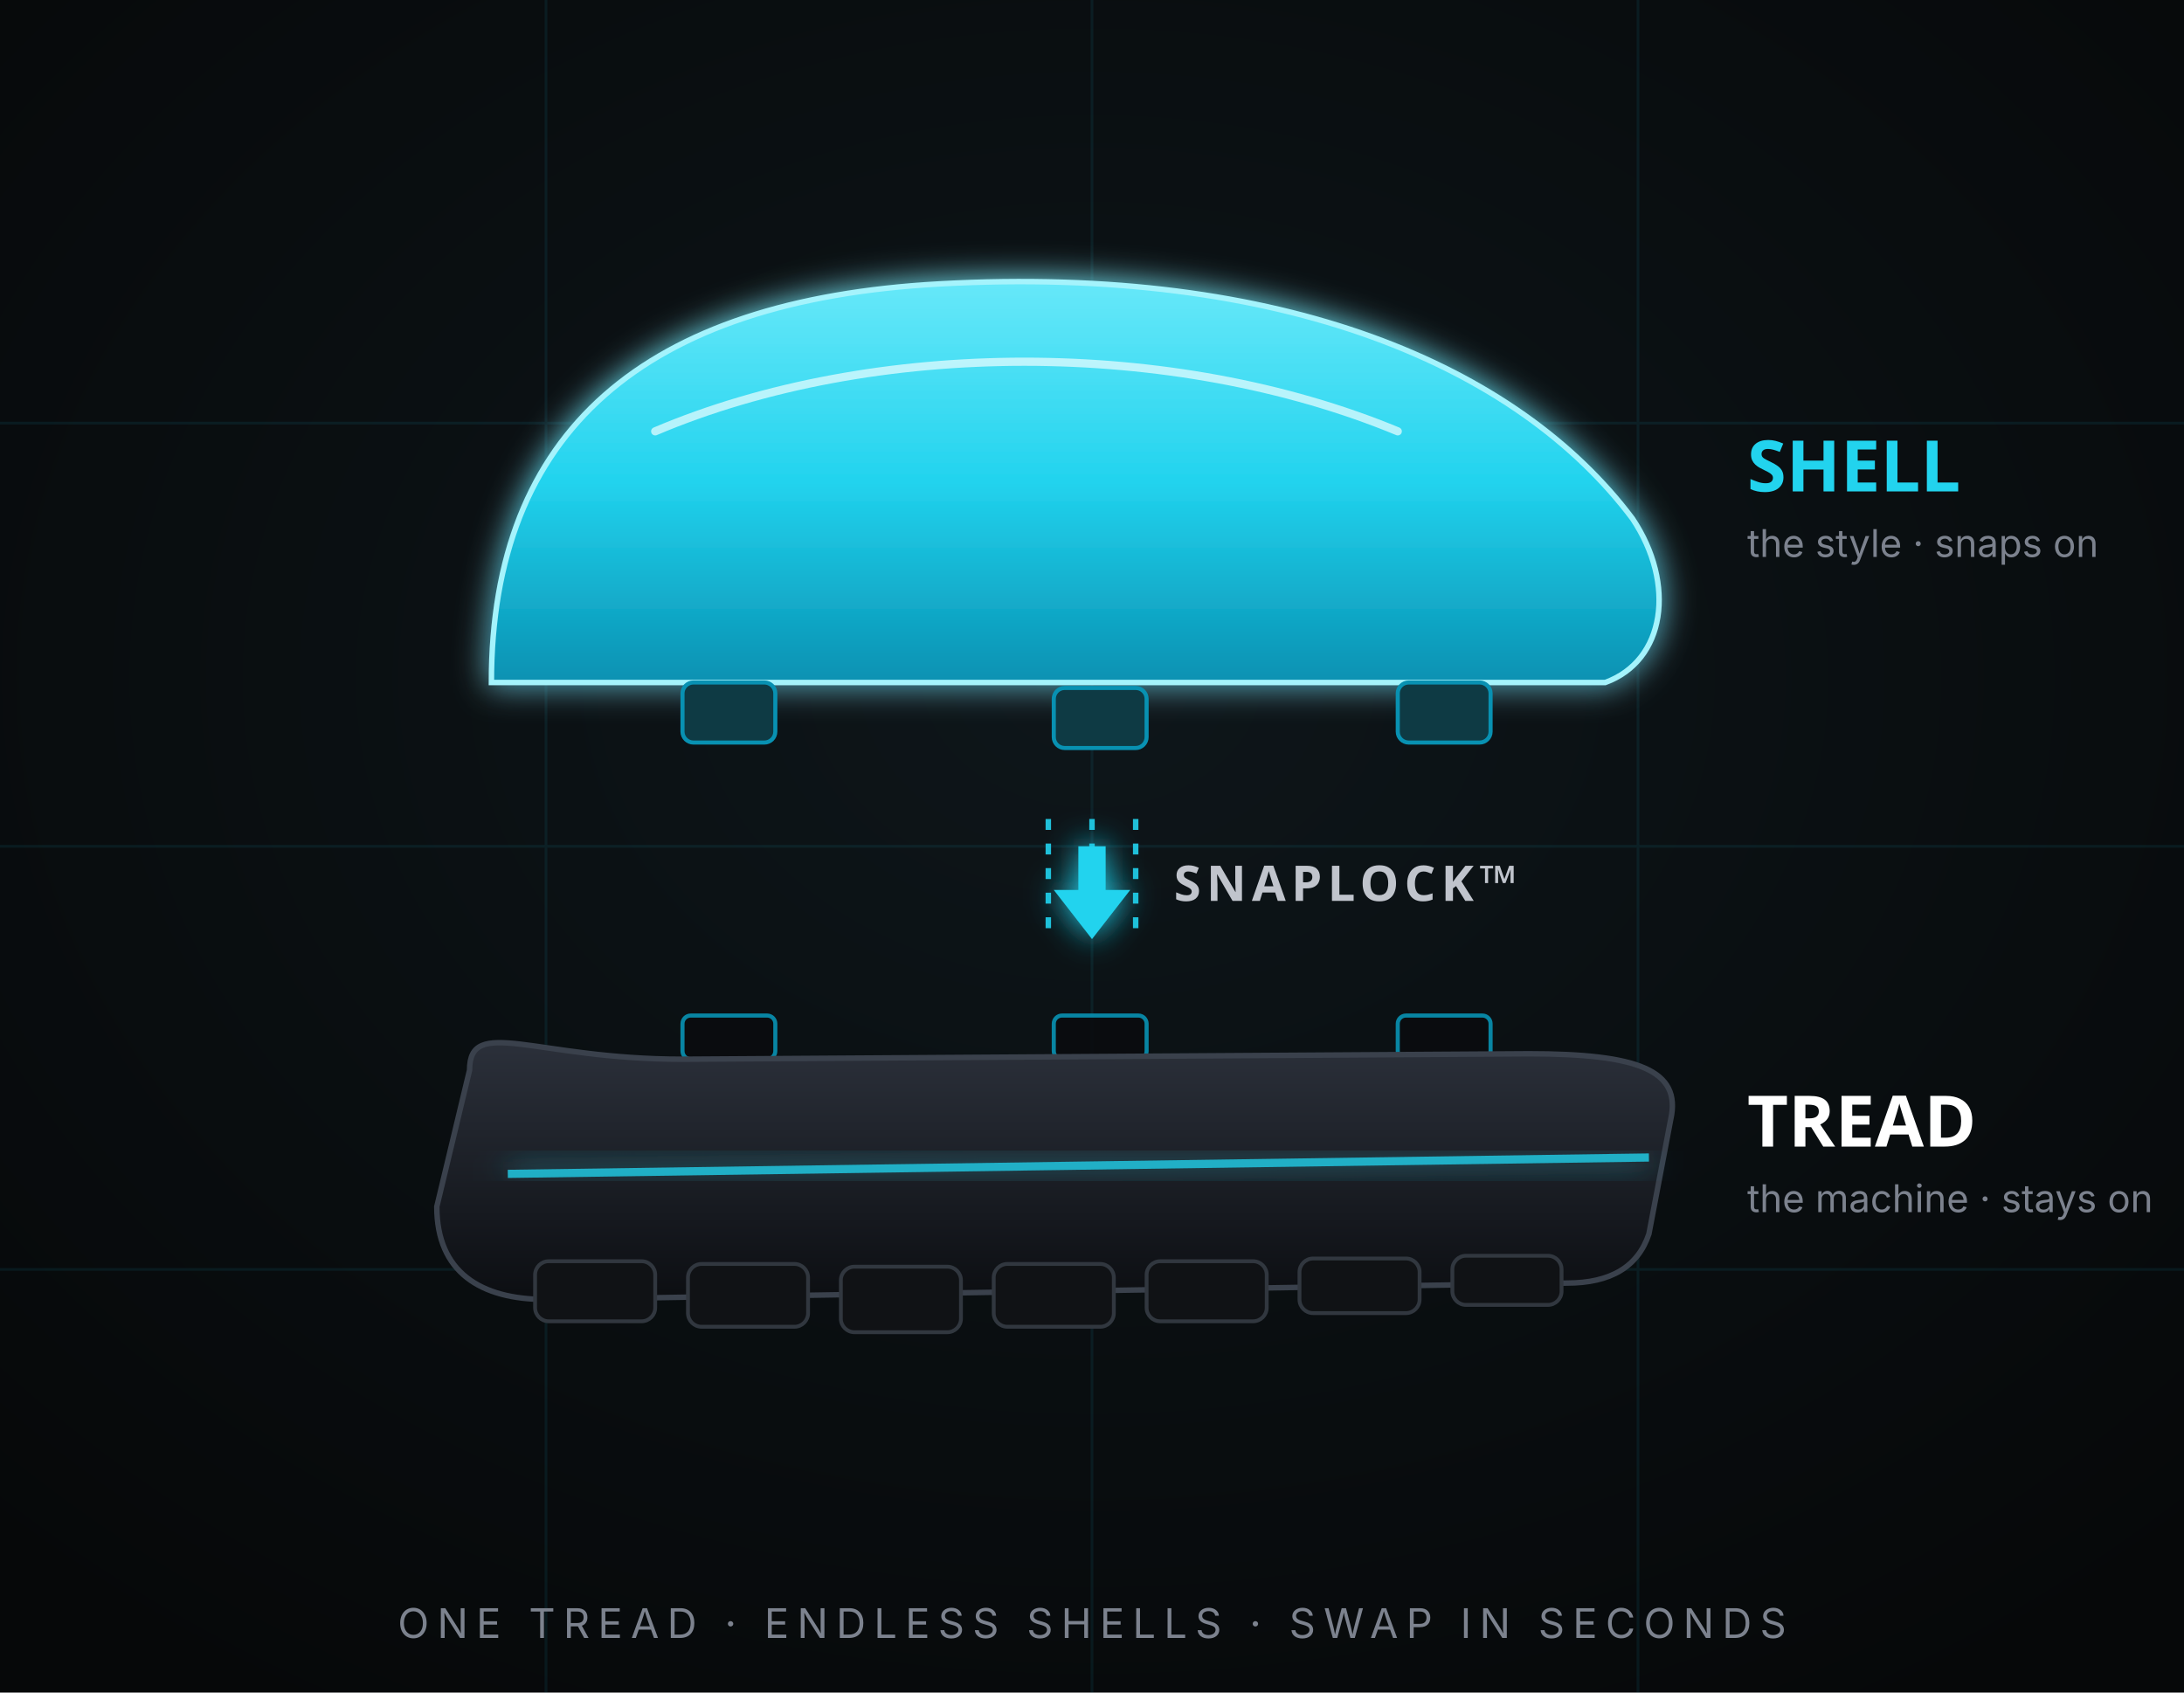
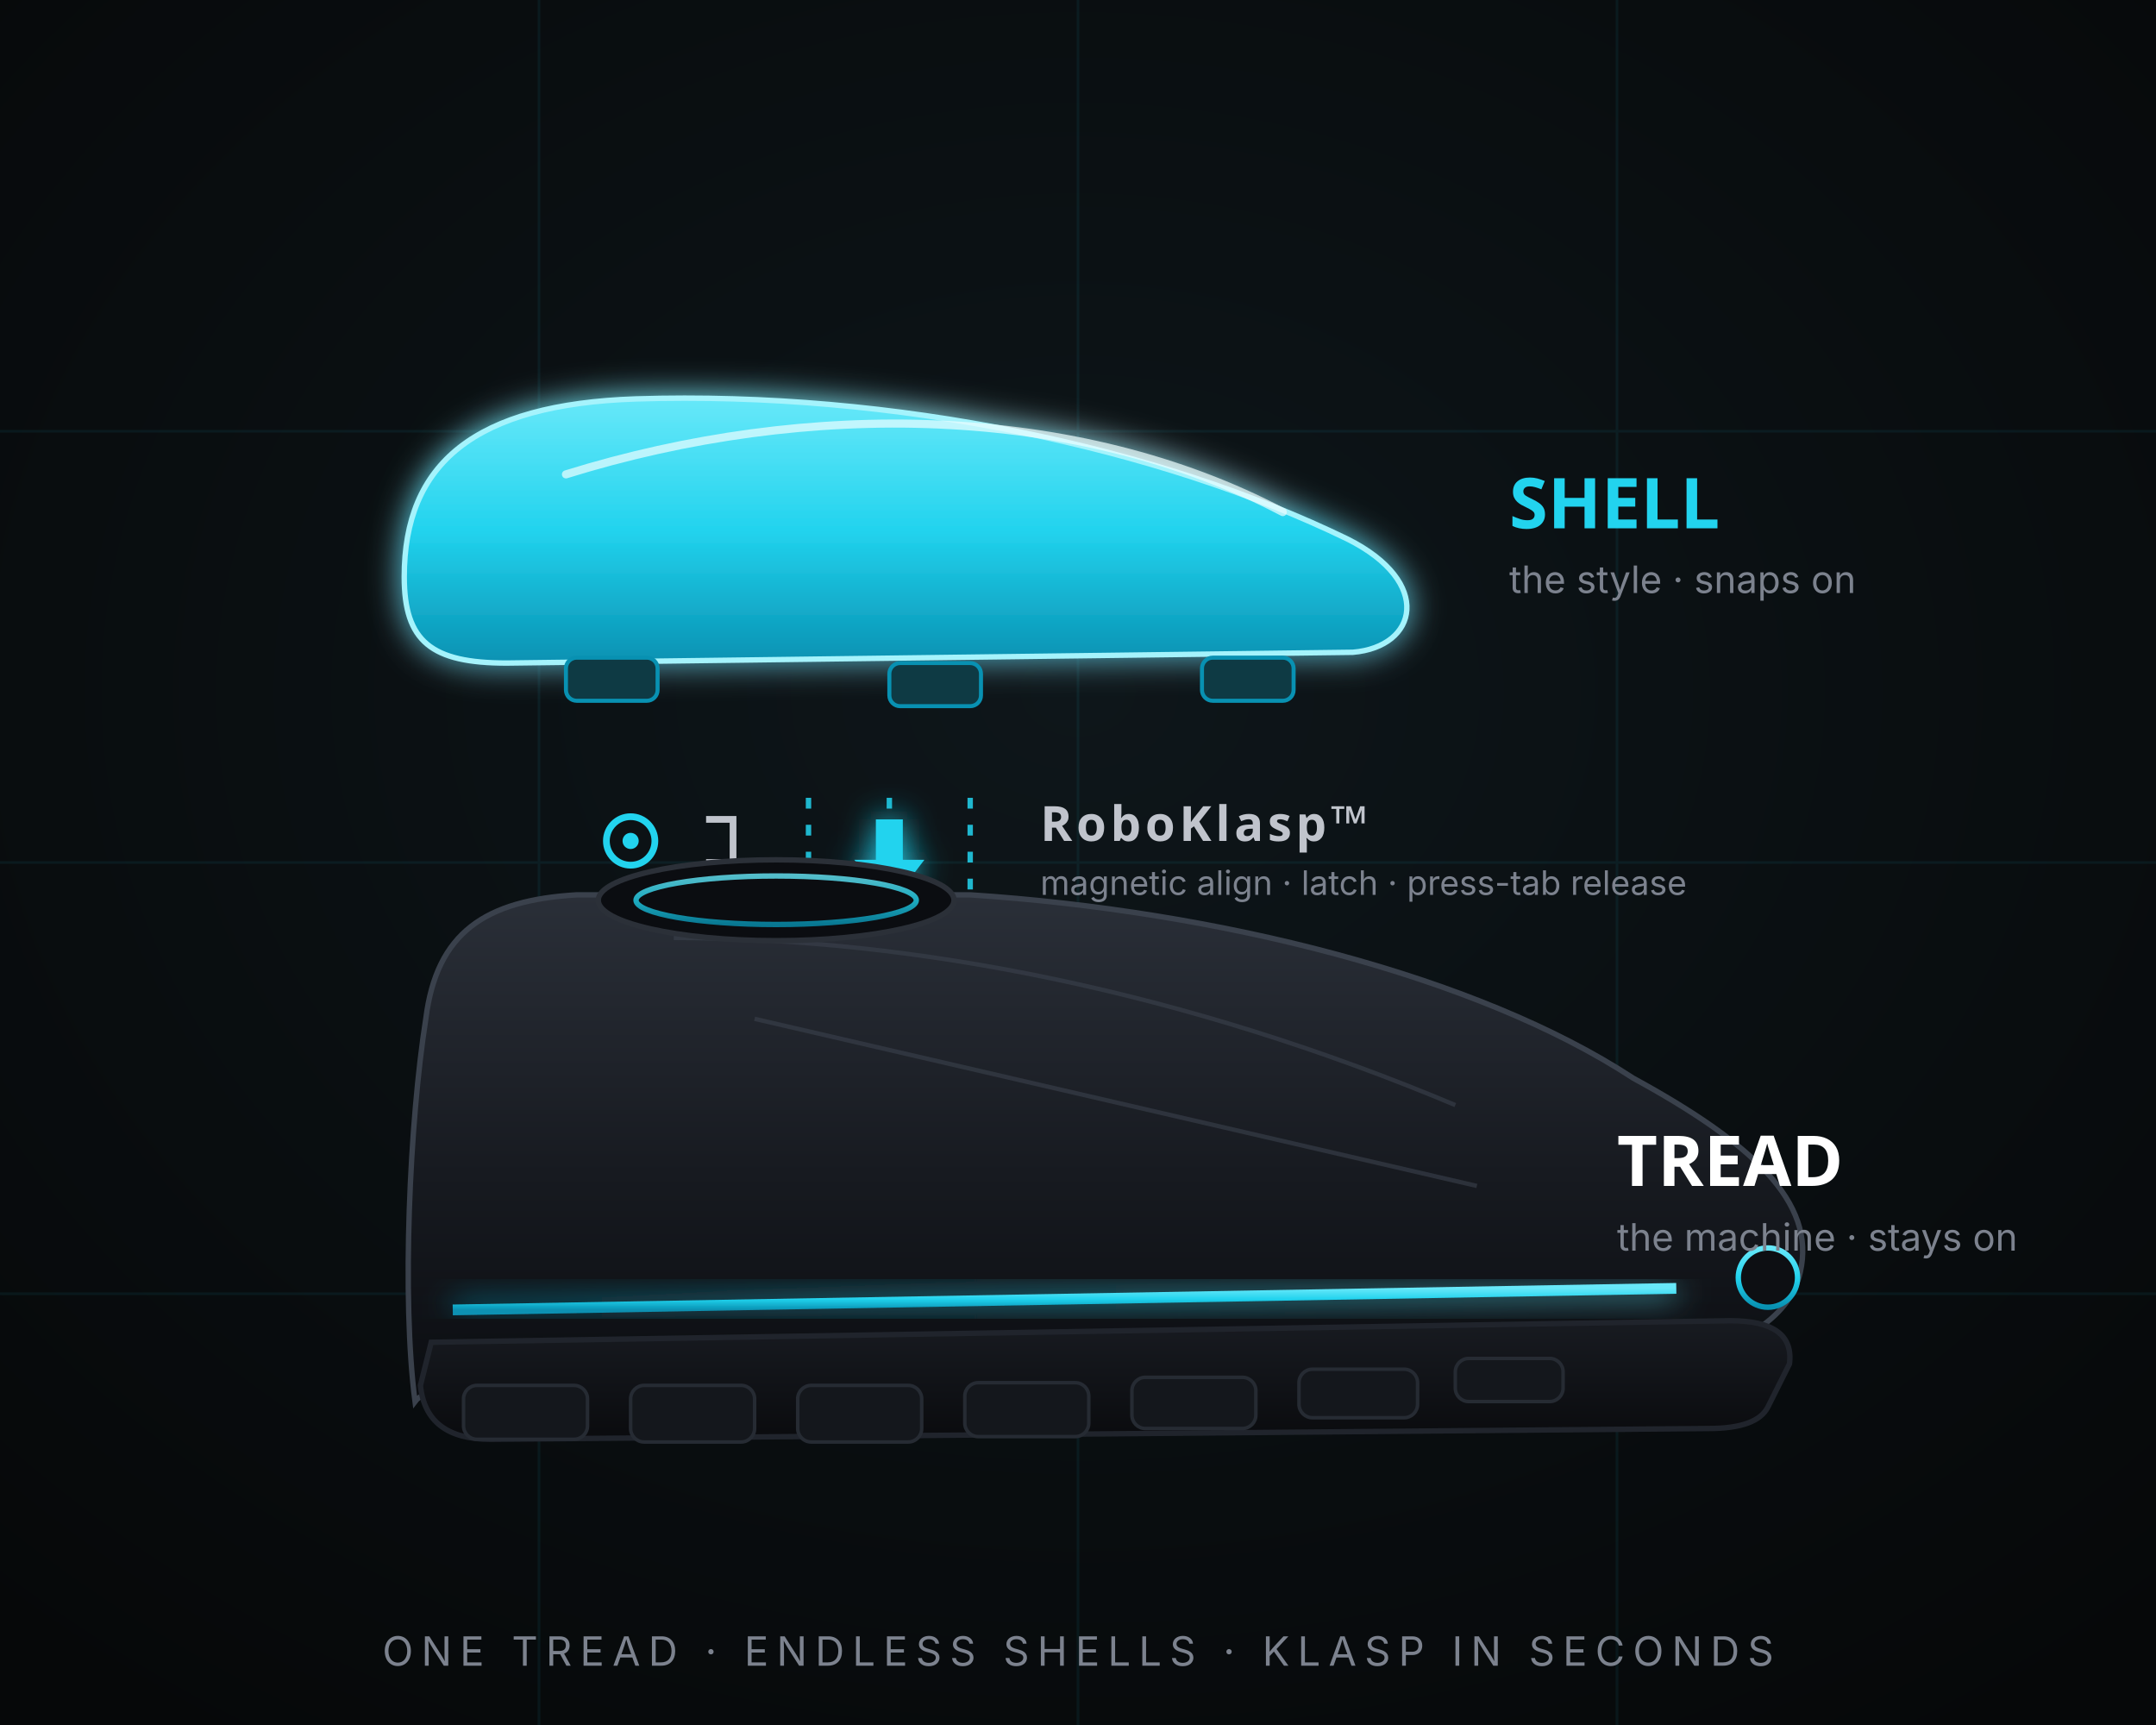
- <svg xmlns="http://www.w3.org/2000/svg" viewBox="0 0 800 620" role="img" aria-label="Exploded diagram: a stylish Shell snaps down onto an engineered Tread base via the SnapLock connector, together forming a complete robot shoe">
+ <svg xmlns="http://www.w3.org/2000/svg" viewBox="0 0 800 640" role="img" aria-label="Exploded diagram: a stylish cyan Shell upper lifts off an engineered lugged Tread boot base via the RoboKlasp magnetic mount, together forming one complete robot shoe">
  <defs>
-     <radialGradient id="sysbg" cx="50%" cy="40%" r="72%">
+     <radialGradient id="sysbg" cx="50%" cy="40%" r="74%">
      <stop offset="0" stop-color="#0e161a" />
      <stop offset="1" stop-color="#060809" />
    </radialGradient>
    <linearGradient id="sysShell" x1="0" y1="0" x2="0" y2="1">
      <stop offset="0" stop-color="#67e8f9" />
      <stop offset="0.5" stop-color="#22d3ee" />
      <stop offset="1" stop-color="#0891b2" />
    </linearGradient>
-     <linearGradient id="sysTread" x1="0" y1="0" x2="0" y2="1">
-       <stop offset="0" stop-color="#2b303a" />
-       <stop offset="1" stop-color="#0c0e12" />
+     <linearGradient id="sysMetal" x1="0" y1="0" x2="0" y2="1">
+       <stop offset="0" stop-color="#2a2f38" />
+       <stop offset="0.55" stop-color="#171a20" />
+       <stop offset="1" stop-color="#0b0d11" />
+     </linearGradient>
+     <linearGradient id="sysSole" x1="0" y1="0" x2="0" y2="1">
+       <stop offset="0" stop-color="#181b21" />
+       <stop offset="1" stop-color="#0a0b0e" />
    </linearGradient>
    <filter id="sysglow" x="-40%" y="-40%" width="180%" height="180%">
      <feGaussianBlur stdDeviation="6" result="b" />
      <feMerge>
        <feMergeNode in="b" />
        <feMergeNode in="SourceGraphic" />
      </feMerge>
    </filter>
  </defs>
-   <rect width="800" height="620" fill="url(#sysbg)" />
-   <g stroke="#22d3ee" stroke-opacity="0.08" stroke-width="1">
-     <path d="M0 155H800M0 310H800M0 465H800M200 0V620M400 0V620M600 0V620" />
+   <rect width="800" height="640" fill="url(#sysbg)" />
+   <g stroke="#22d3ee" stroke-opacity="0.07" stroke-width="1">
+     <path d="M0 160H800M0 320H800M0 480H800M200 0V640M400 0V640M600 0V640" />
  </g>
  <g filter="url(#sysglow)">
-     <path d="M180 250 C180 158 236 110 344 104 C470 97 556 134 598 190 C614 214 610 242 588 250 Z" fill="url(#sysShell)" stroke="#a5f3fc" stroke-width="2" />
-     <path d="M240 158 C320 124 430 124 512 158" fill="none" stroke="#ecfeff" stroke-width="3" stroke-linecap="round" opacity="0.7" />
+     <path d="M150 214 C150 172 176 150 236 148 C332 145 430 166 500 200 C532 216 526 240 502 242 L188 246 C160 246 150 238 150 214 Z" fill="url(#sysShell)" stroke="#a5f3fc" stroke-width="2" />
+     <path d="M210 176 C300 148 400 150 476 190" fill="none" stroke="#ecfeff" stroke-width="3" stroke-linecap="round" opacity="0.7" />
  </g>
  <g fill="#0e3a44" stroke="#0891b2" stroke-width="1.5">
-     <rect x="250" y="250" width="34" height="22" rx="4" />
-     <rect x="386" y="252" width="34" height="22" rx="4" />
-     <rect x="512" y="250" width="34" height="22" rx="4" />
+     <rect x="210" y="244" width="34" height="16" rx="4" />
+     <rect x="330" y="246" width="34" height="16" rx="4" />
+     <rect x="446" y="244" width="34" height="16" rx="4" />
  </g>
-   <text x="640" y="180" font-family="'Space Grotesk',system-ui,sans-serif" font-size="26" font-weight="700" fill="#22d3ee">SHELL</text>
-   <text x="640" y="204" font-family="Inter,system-ui,sans-serif" font-size="14" fill="#7c828e">the style · snaps on</text>
-   <g stroke="#22d3ee" stroke-width="2" fill="none" opacity="0.9">
-     <path d="M384 300 v40 M400 300 v40 M416 300 v40" stroke-dasharray="4 5" />
+   <text x="560" y="196" font-family="'Space Grotesk',system-ui,sans-serif" font-size="26" font-weight="700" fill="#22d3ee">SHELL</text>
+   <text x="560" y="220" font-family="Inter,system-ui,sans-serif" font-size="14" fill="#7c828e">the style · snaps on</text>
+   <g stroke="#22d3ee" stroke-width="2" fill="none" opacity="0.85">
+     <path d="M300 296 v34 M330 296 v34 M360 296 v34" stroke-dasharray="4 6" />
  </g>
-   <path d="M400 344 l-14 -18 h9 v-16 h10 v16 h9 Z" fill="#22d3ee" filter="url(#sysglow)" />
-   <text x="430" y="330" font-family="'Space Grotesk',system-ui,sans-serif" font-size="18" font-weight="600" fill="#c0c4cc" letter-spacing="2">SNAPLOCK™</text>
  <g>
-     <g fill="#0a0b0e" stroke="#0891b2" stroke-width="1.5" opacity="0.9">
-       <rect x="250" y="372" width="34" height="16" rx="3" />
-       <rect x="386" y="372" width="34" height="16" rx="3" />
-       <rect x="512" y="372" width="34" height="16" rx="3" />
-     </g>
-     <path d="M172 392 C172 372 196 388 250 388 L560 386 C600 386 616 392 612 410 L604 452 Q598 470 574 470 L200 476 C176 476 160 466 160 442 Z" fill="url(#sysTread)" stroke="#3a414c" stroke-width="2" />
-     <path d="M186 430 L604 424" stroke="#22d3ee" stroke-width="3" opacity="0.8" filter="url(#sysglow)" />
-     <g fill="#101215" stroke="#31373f" stroke-width="1.4">
-       <rect x="196" y="462" width="44" height="22" rx="5" />
-       <rect x="252" y="463" width="44" height="23" rx="5" />
-       <rect x="308" y="464" width="44" height="24" rx="5" />
-       <rect x="364" y="463" width="44" height="23" rx="5" />
-       <rect x="420" y="462" width="44" height="22" rx="5" />
-       <rect x="476" y="461" width="44" height="20" rx="5" />
-       <rect x="532" y="460" width="40" height="18" rx="5" />
-     </g>
+     <circle cx="234" cy="312" r="9" fill="none" stroke="#22d3ee" stroke-width="2.5" />
+     <circle cx="234" cy="312" r="3" fill="#22d3ee" />
+     <path d="M262 304 h10 v16 h-10" fill="none" stroke="#c0c4cc" stroke-width="2.5" />
  </g>
-   <text x="640" y="420" font-family="'Space Grotesk',system-ui,sans-serif" font-size="26" font-weight="700" fill="#ffffff">TREAD</text>
-   <text x="640" y="444" font-family="Inter,system-ui,sans-serif" font-size="14" fill="#7c828e">the machine · stays on</text>
-   <text x="400" y="600" text-anchor="middle" font-family="Inter,system-ui,sans-serif" font-size="15" letter-spacing="3" fill="#7c828e">ONE TREAD · ENDLESS SHELLS · SWAP IN SECONDS</text>
+   <path d="M330 336 l-13 -17 h8 v-15 h10 v15 h8 Z" fill="#22d3ee" filter="url(#sysglow)" />
+   <text x="386" y="312" font-family="'Space Grotesk',system-ui,sans-serif" font-size="18" font-weight="600" fill="#c0c4cc" letter-spacing="1.5">RoboKlasp™</text>
+   <text x="386" y="332" font-family="Inter,system-ui,sans-serif" font-size="12.5" fill="#7c828e">magnetic align · latch · press-tab release</text>
+   <g fill="#0a0b0e" stroke="#0891b2" stroke-width="1.5" opacity="0.9">
+     <rect x="210" y="360" width="34" height="13" rx="3" />
+     <rect x="330" y="360" width="34" height="13" rx="3" />
+     <rect x="446" y="360" width="34" height="13" rx="3" />
+   </g>
+   <path d="M154 520 C149 482 152 416 158 378 C162 346 180 334 214 332 L360 332 C452 338 548 362 606 400 C650 424 674 446 668 472 C664 490 644 500 620 506 L206 520 C180 520 160 512 154 520 Z" fill="url(#sysMetal)" stroke="#3a414c" stroke-width="2" />
+   <g stroke="#3a414c" stroke-width="1.6" fill="none" opacity="0.6">
+     <path d="M250 348 C340 348 440 368 540 410" />
+     <path d="M280 378 L548 440" />
+   </g>
+   <ellipse cx="288" cy="334" rx="66" ry="15" fill="#0b0d11" stroke="#2b3038" stroke-width="2" />
+   <ellipse cx="288" cy="334" rx="52" ry="9" fill="none" stroke="url(#sysShell)" stroke-width="2" opacity="0.8" />
+   <path d="M168 486 L622 478" stroke="url(#sysShell)" stroke-width="4" filter="url(#sysglow)" />
+   <circle cx="656" cy="474" r="11" fill="#0d0f13" stroke="url(#sysShell)" stroke-width="2" />
+   <path d="M160 498 L642 490 Q666 490 664 506 L656 522 Q652 530 634 530 L182 534 Q158 534 156 514 Z" fill="url(#sysSole)" stroke="#20242c" stroke-width="2" />
+   <g fill="#14171c" stroke="#262b33" stroke-width="1.3">
+     <rect x="172" y="514" width="46" height="20" rx="5" />
+     <rect x="234" y="514" width="46" height="21" rx="5" />
+     <rect x="296" y="514" width="46" height="21" rx="5" />
+     <rect x="358" y="513" width="46" height="20" rx="5" />
+     <rect x="420" y="511" width="46" height="19" rx="5" />
+     <rect x="482" y="508" width="44" height="18" rx="5" />
+     <rect x="540" y="504" width="40" height="16" rx="5" />
+   </g>
+   <text x="600" y="440" font-family="'Space Grotesk',system-ui,sans-serif" font-size="26" font-weight="700" fill="#ffffff">TREAD</text>
+   <text x="600" y="464" font-family="Inter,system-ui,sans-serif" font-size="14" fill="#7c828e">the machine · stays on</text>
+   <text x="400" y="618" text-anchor="middle" font-family="Inter,system-ui,sans-serif" font-size="15" letter-spacing="3" fill="#7c828e">ONE TREAD · ENDLESS SHELLS · KLASP IN SECONDS</text>
</svg>
